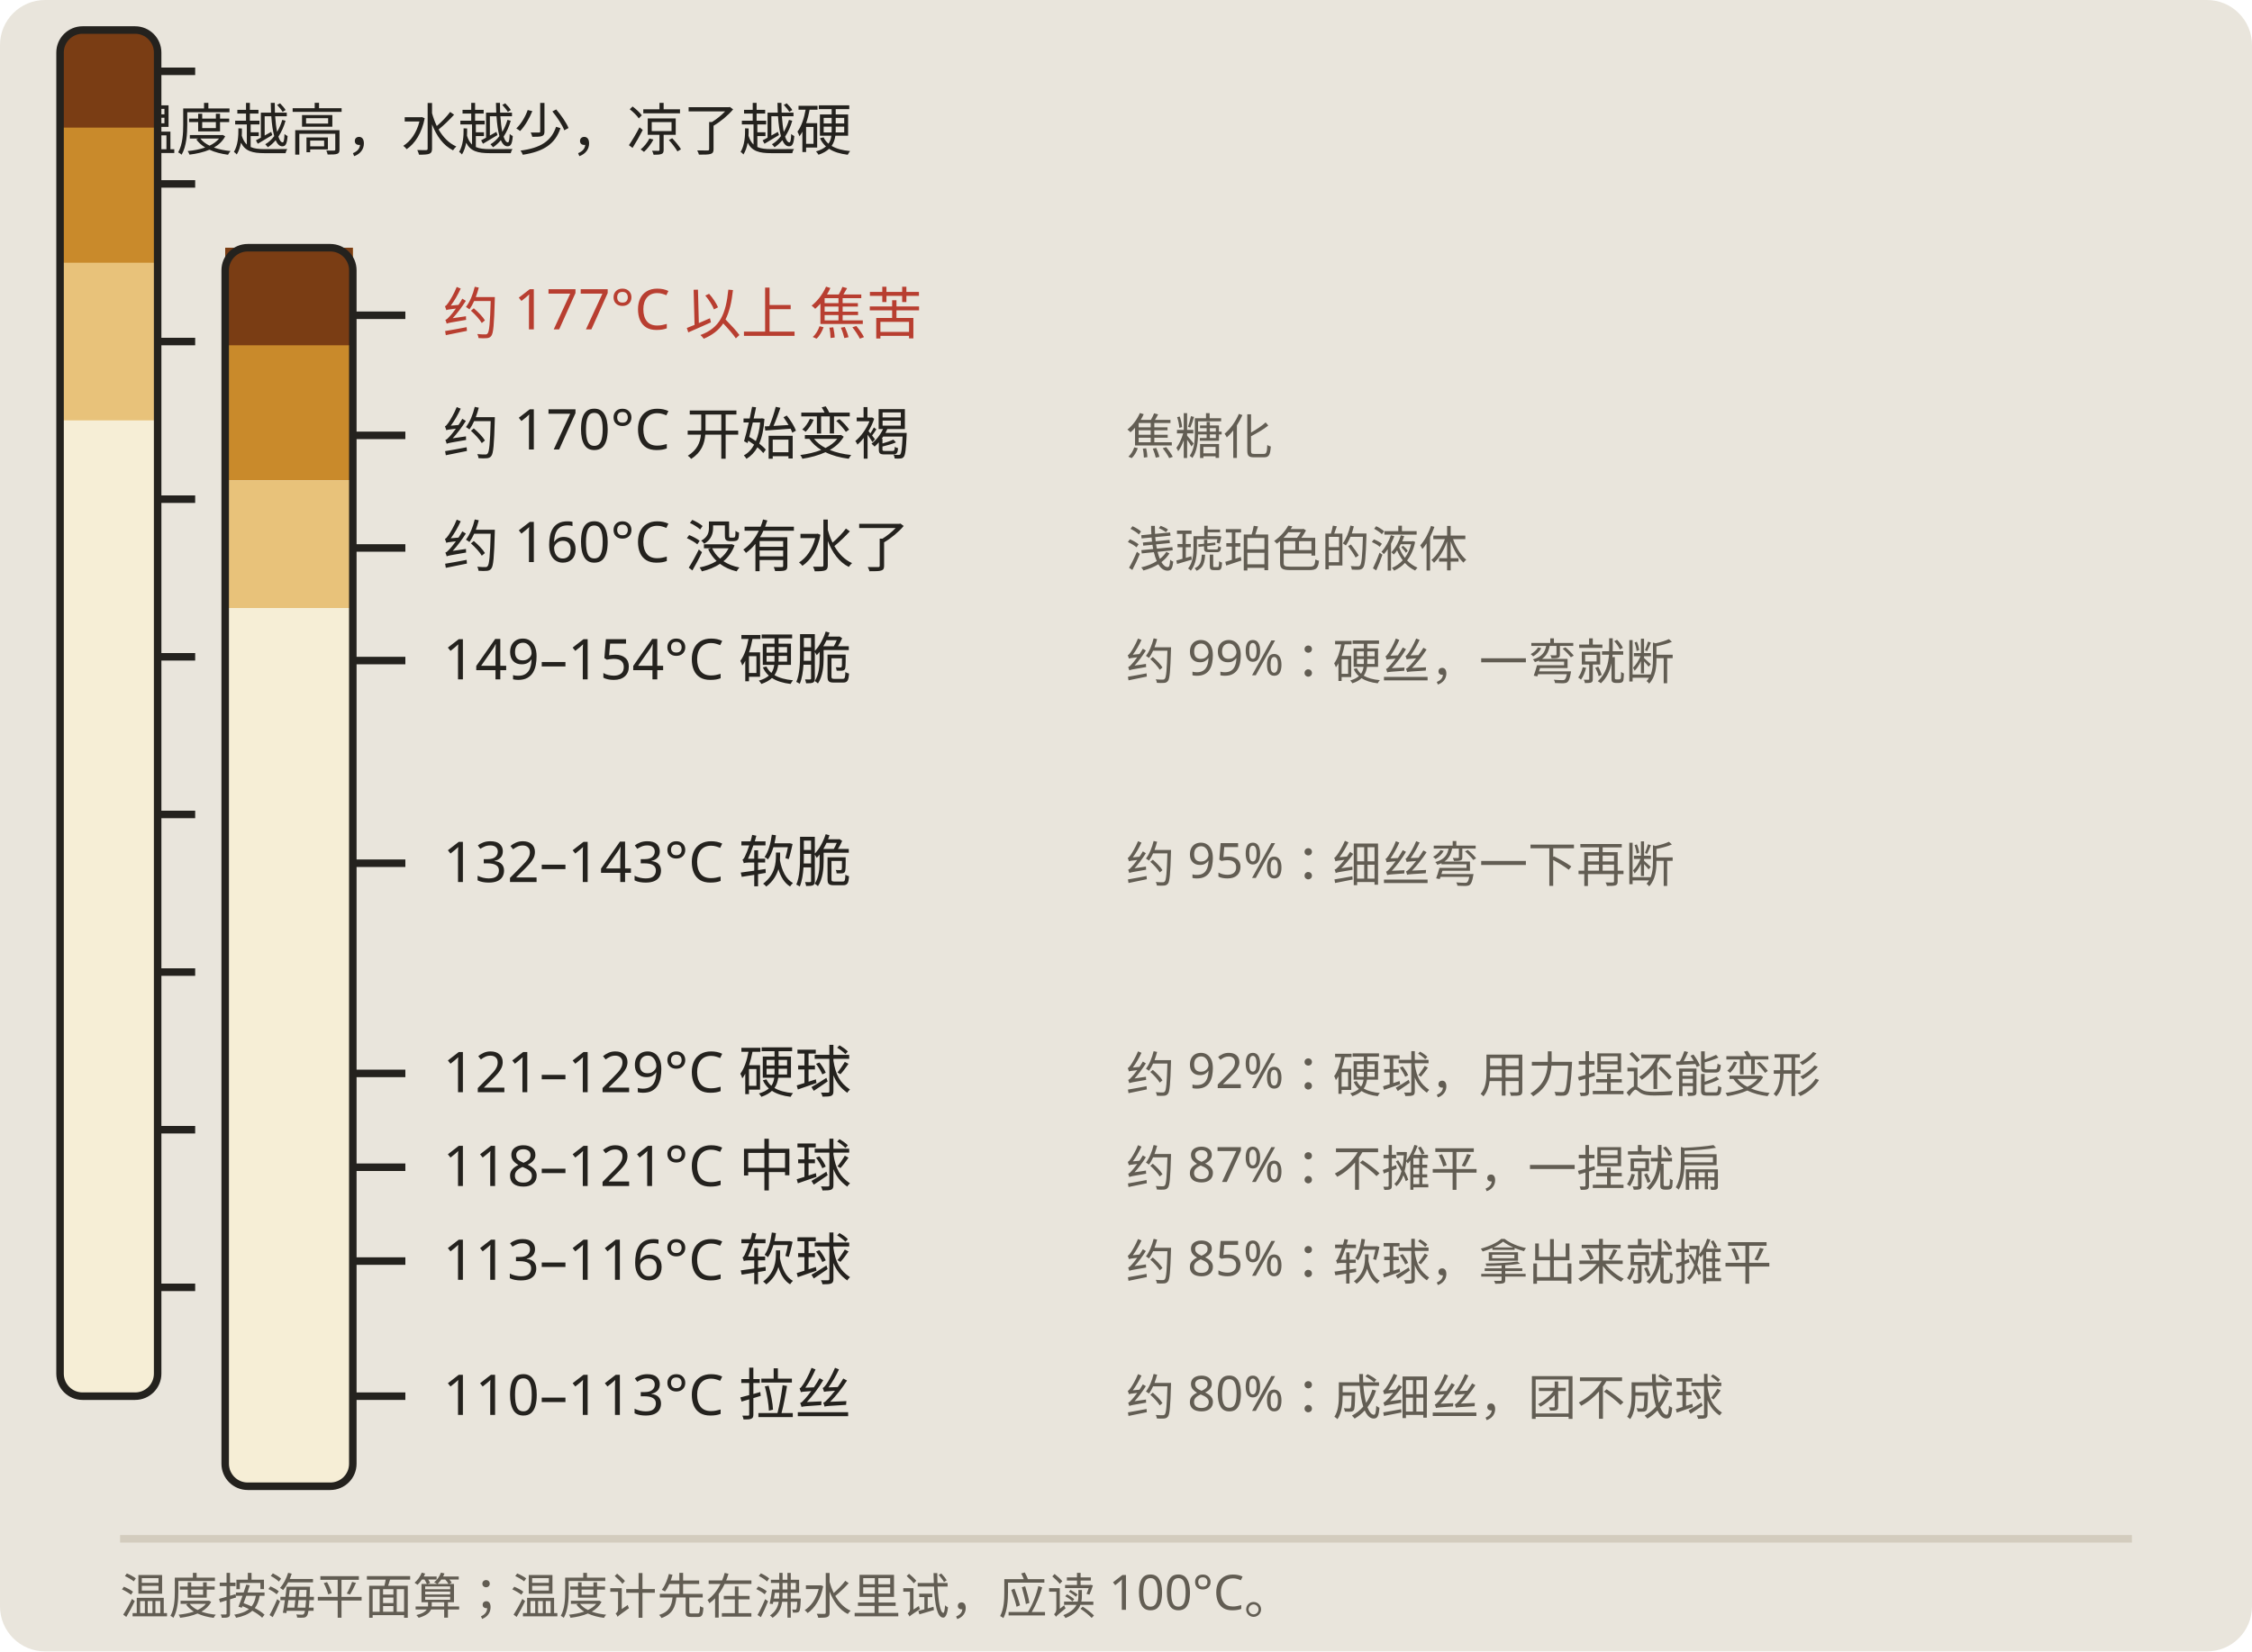
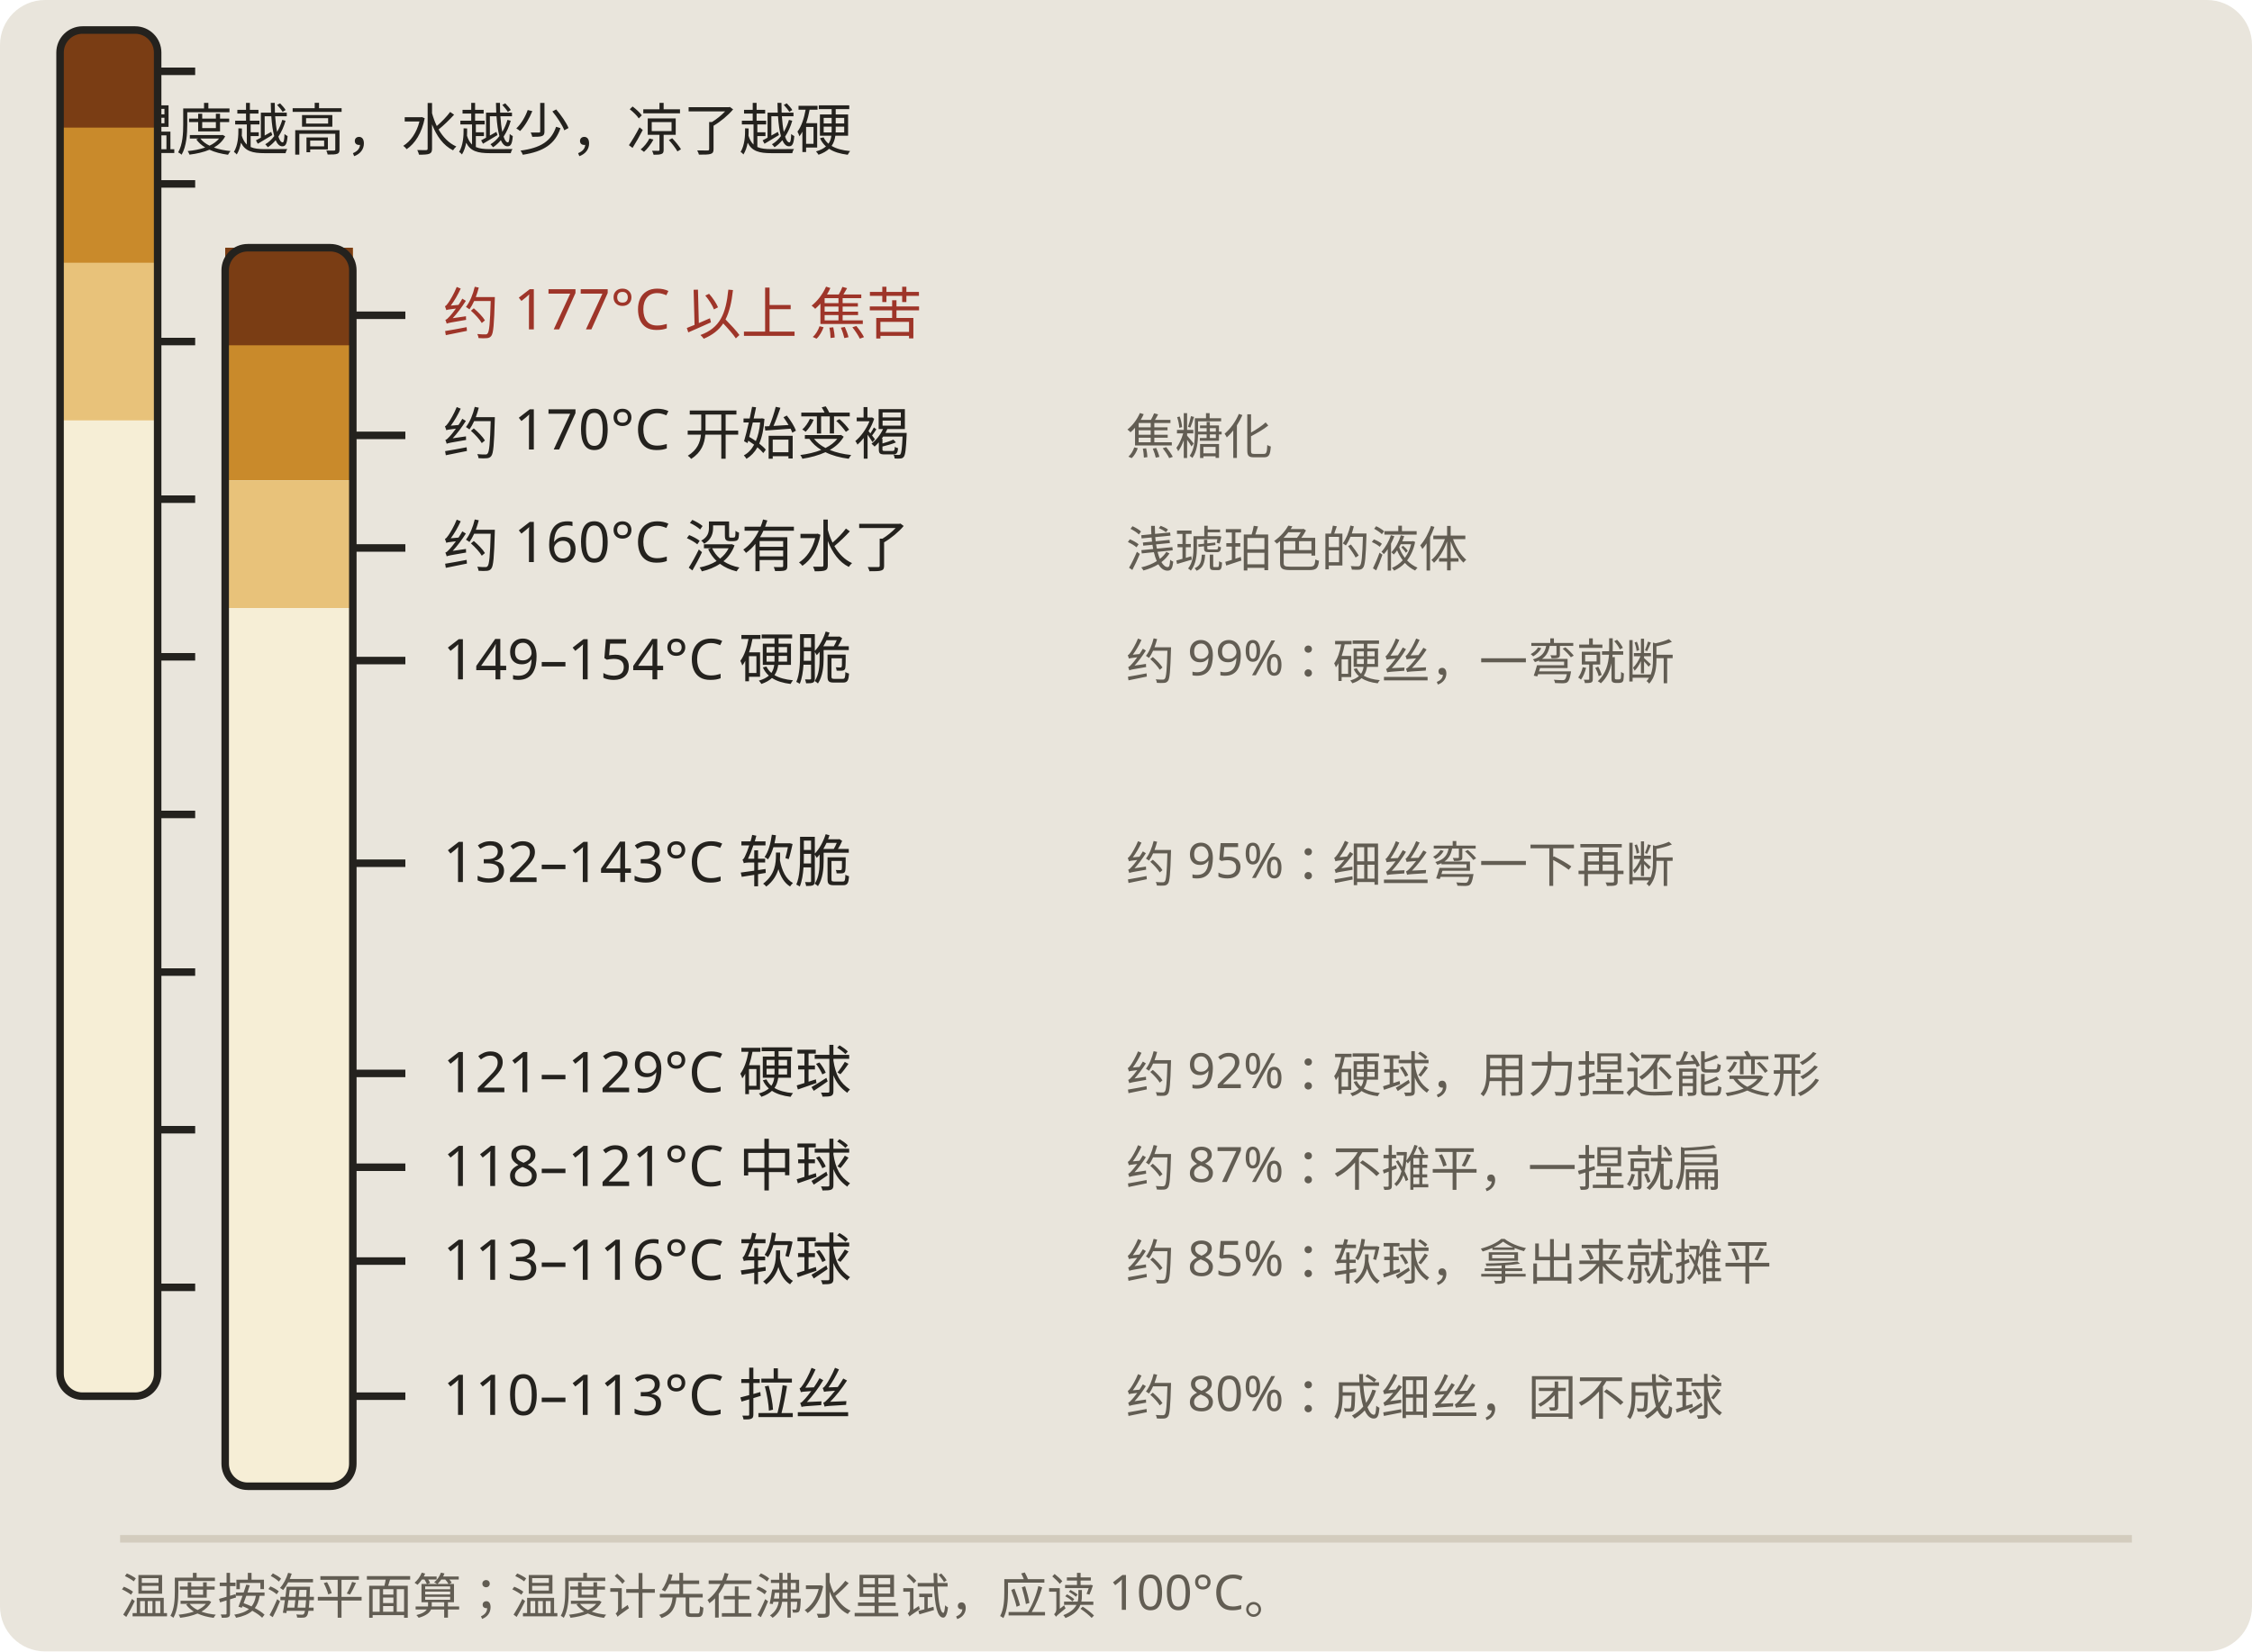
<svg xmlns="http://www.w3.org/2000/svg" viewBox="0 0 600 440" role="img" aria-labelledby="t d" data-narrow="340 380">
  <style>
    .bg { fill: var(--surface, #e9e5dc); }
    .tube { fill: none; stroke: var(--text, #24221e); stroke-width: 2; }
    .tick { stroke: var(--text, #24221e); stroke-width: 2; }
    .label { font: 15px "Source Han Sans SC", "PingFang SC", sans-serif; fill: var(--text, #24221e); }
    .muted { fill: var(--muted, #625d53); font-size: 13px; }
-     .strong { fill: var(--primary, #b83e30); }
+     .strong { fill: var(--primary-strong, #9e3529); }
    .border { stroke: var(--border, #d3ccbe); stroke-width: 2; fill: none; }
  </style>
  <rect class="bg" width="600" height="440" rx="12" />
  <g class="lead">
    <text class="label" x="32" y="40">温度越高，水越少，凉了越硬</text>
  </g>
  <g class="wide-only">
    <rect x="60" y="66" width="34" height="330" rx="6" fill="#f6eed6" />
    <rect x="60" y="66" width="34" height="62" fill="#c98a2b" />
    <rect x="60" y="66" width="34" height="26" fill="#7a3d14" />
    <rect x="60" y="128" width="34" height="34" fill="#e8c27a" />
    <rect class="tube" x="60" y="66" width="34" height="330" rx="6" />
    <g class="tick">
      <path d="M94 372 h14 M94 336 h14 M94 311 h14 M94 286 h14 M94 230 h14 M94 176 h14 M94 146 h14 M94 116 h14 M94 84 h14" />
    </g>
  </g>
  <g class="narrow-only">
    <rect x="16" y="8" width="26" height="364" rx="6" fill="#f6eed6" />
    <path d="M16 112 V14 a6 6 0 0 1 6 -6 h14 a6 6 0 0 1 6 6 V112 Z" fill="#e8c27a" />
    <path d="M16 70 V14 a6 6 0 0 1 6 -6 h14 a6 6 0 0 1 6 6 V70 Z" fill="#c98a2b" />
    <path d="M16 34 V14 a6 6 0 0 1 6 -6 h14 a6 6 0 0 1 6 6 V34 Z" fill="#7a3d14" />
    <rect class="tube" x="16" y="8" width="26" height="364" rx="6" />
    <path class="tick" d="M42 19 h10 M42 49 h10 M42 91 h10 M42 133 h10 M42 175 h10 M42 217 h10 M42 259 h10 M42 301 h10 M42 343 h10" />
  </g>
  <text class="label" x="118" y="377" data-narrow="-60 -29">110–113°C 拉丝</text>
  <text class="label muted" x="300" y="377" data-narrow="-242 -10">约 80%：成细丝，团不成球</text>
  <text class="label" x="118" y="341" data-narrow="-60 -35">113–116°C 软球</text>
  <text class="label muted" x="300" y="341" data-narrow="-242 -16">约 85%：软球，拿出来就摊平</text>
  <text class="label" x="118" y="316" data-narrow="-60 -52">118–121°C 中球</text>
  <text class="label muted" x="300" y="316" data-narrow="-242 -33">约 87%：不摊平，一捏就扁</text>
  <text class="label" x="118" y="291" data-narrow="-60 -69">121–129°C 硬球</text>
  <text class="label muted" x="300" y="291" data-narrow="-242 -50">约 92%：硬球，用力捏还能变形</text>
  <text class="label" x="118" y="235" data-narrow="-60 -55">132–143°C 软脆</text>
  <text class="label muted" x="300" y="235" data-narrow="-242 -36">约 95%：细丝弯一下再断</text>
  <text class="label" x="118" y="181" data-narrow="-60 -43">149–154°C 硬脆</text>
  <text class="label muted" x="300" y="181" data-narrow="-242 -24">约 99%：硬丝，一弯就断</text>
  <text class="label" x="118" y="151" data-narrow="-60 -55">约 160°C 没有水了</text>
  <text class="label muted" x="300" y="151" data-narrow="-242 -36">浅琥珀色的液体</text>
  <text class="label" x="118" y="121" data-narrow="-60 -67">约 170°C 开始变褐</text>
  <text class="label muted" x="300" y="121" data-narrow="-242 -48">焦糖化</text>
  <text class="label strong" x="118" y="89" data-narrow="-60 -65">约 177°C 以上 焦苦</text>
  <path class="border wide-only" d="M32 410 H568" />
  <g class="notes">
    <text class="label muted" x="32" y="430">温度按海平面算；温度计先在沸水里试，应读 100°C。</text>
  </g>
</svg>
